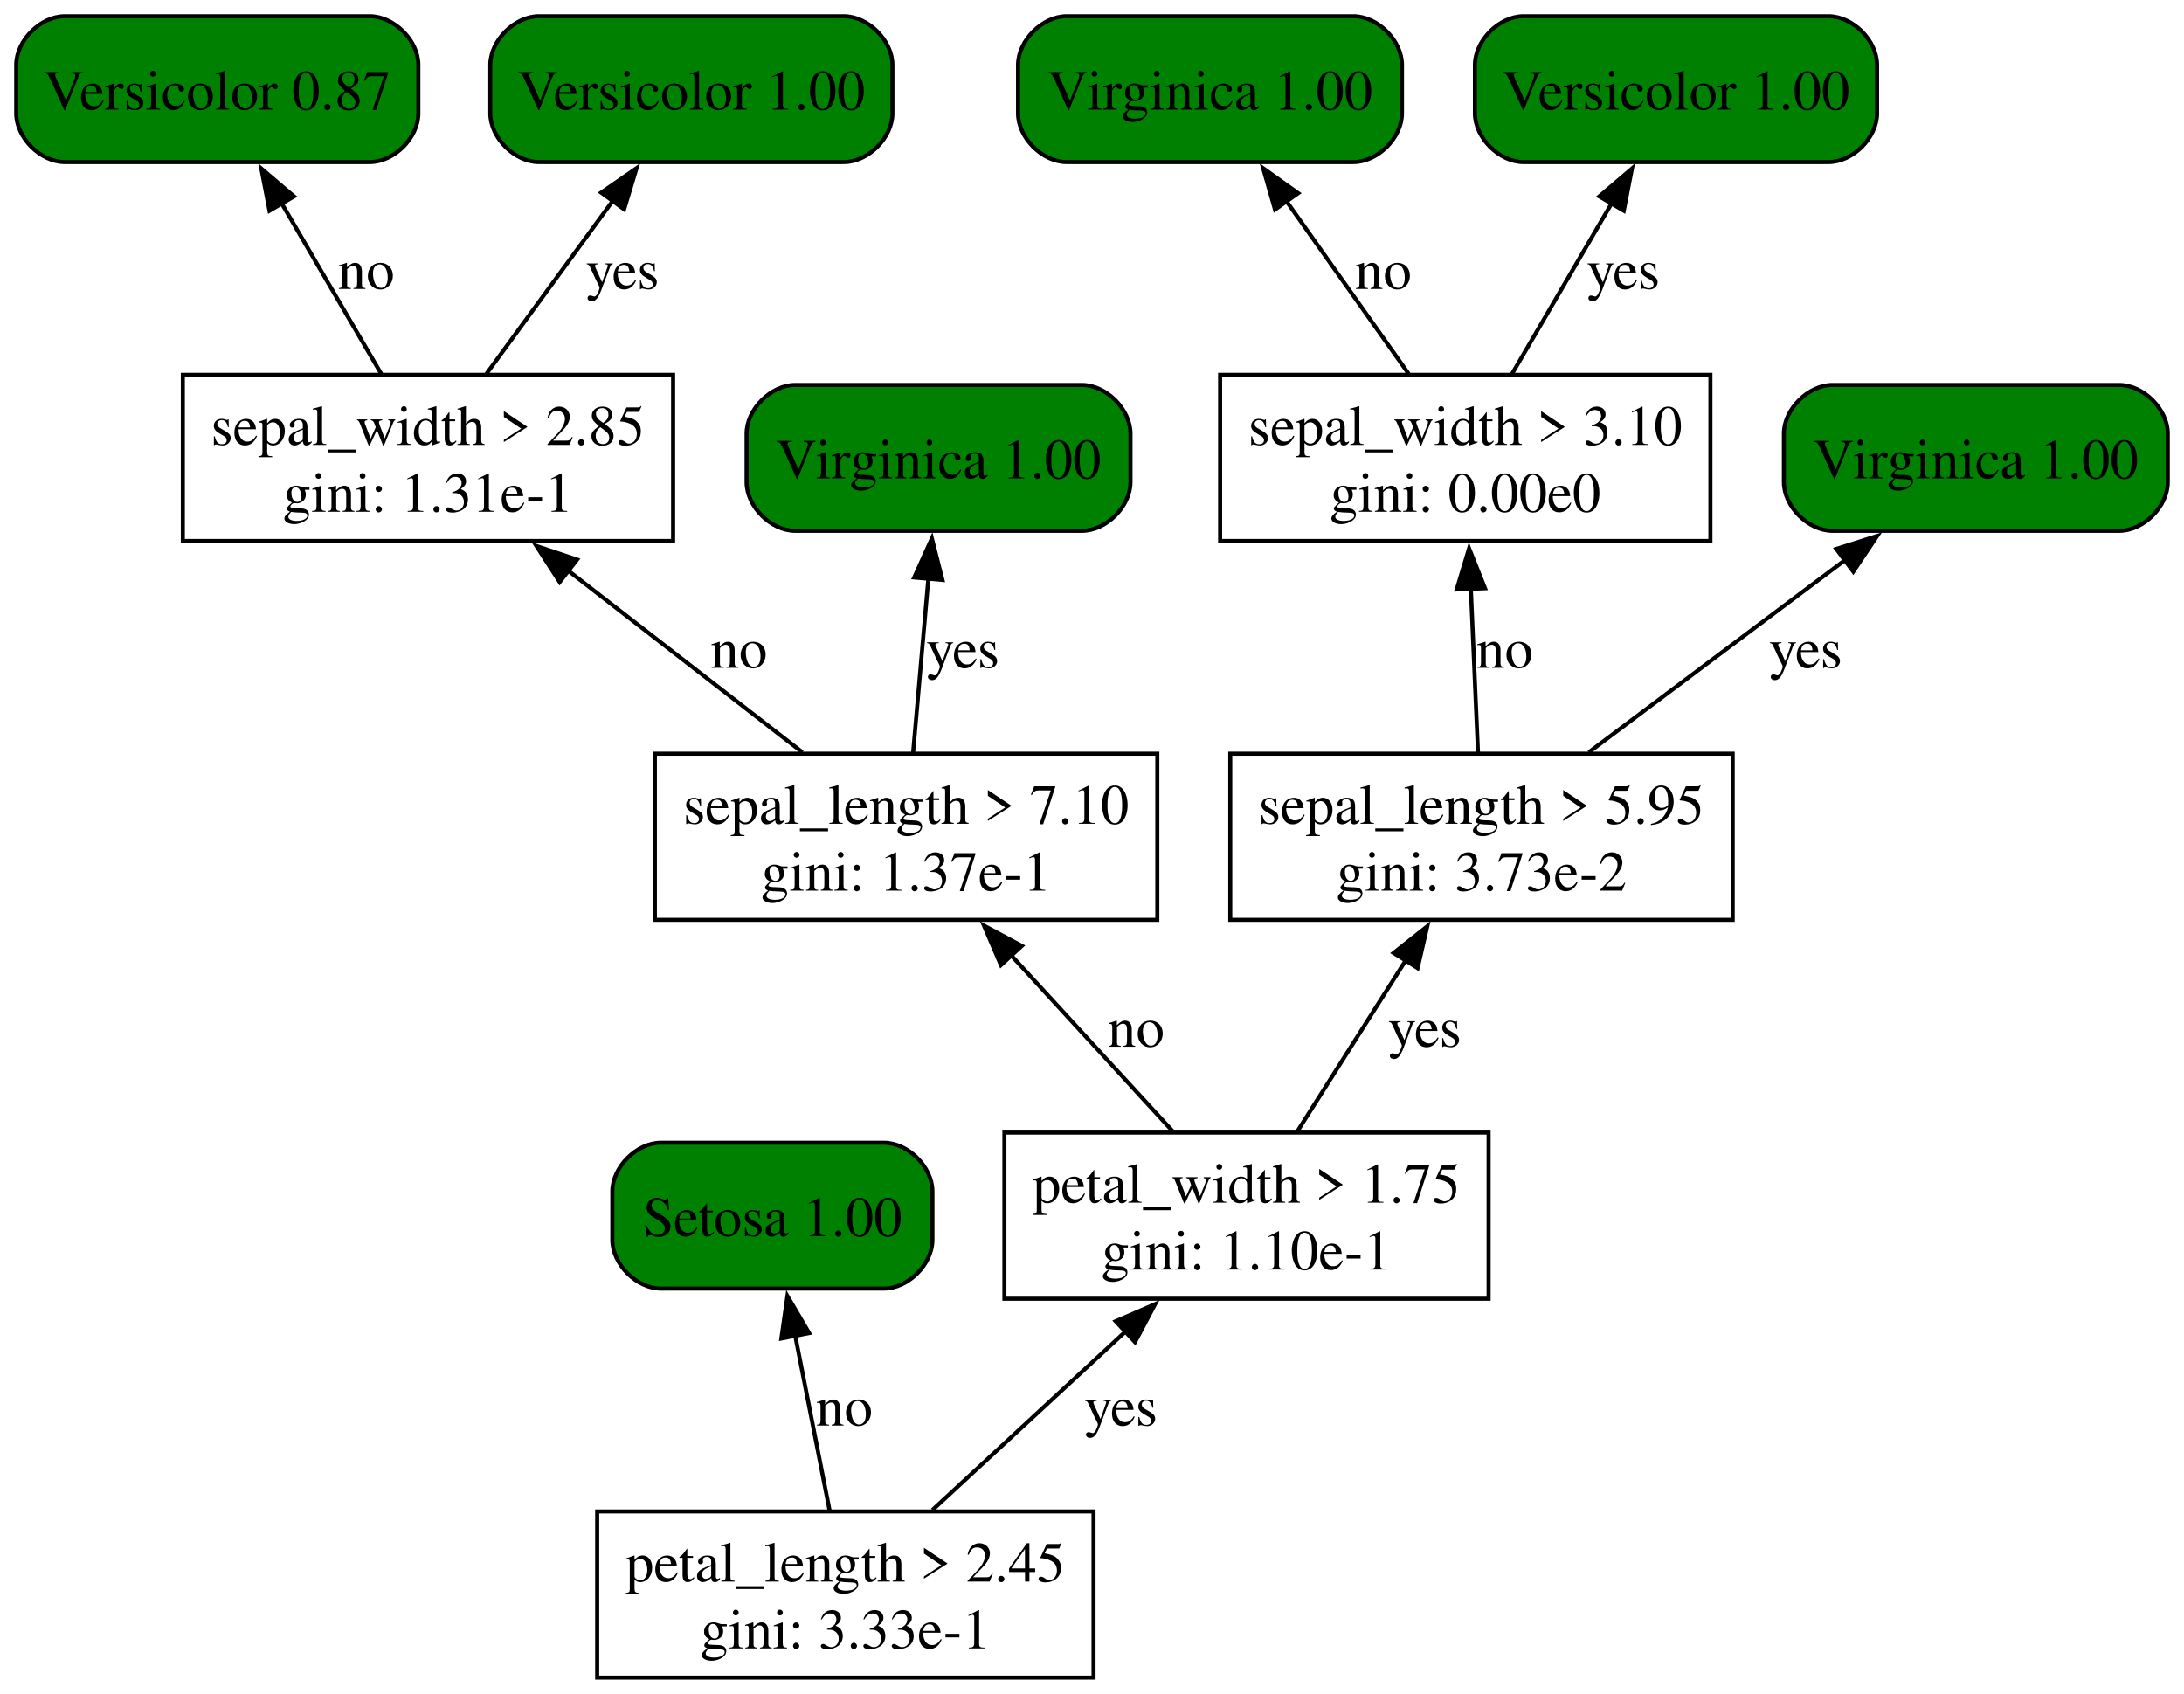
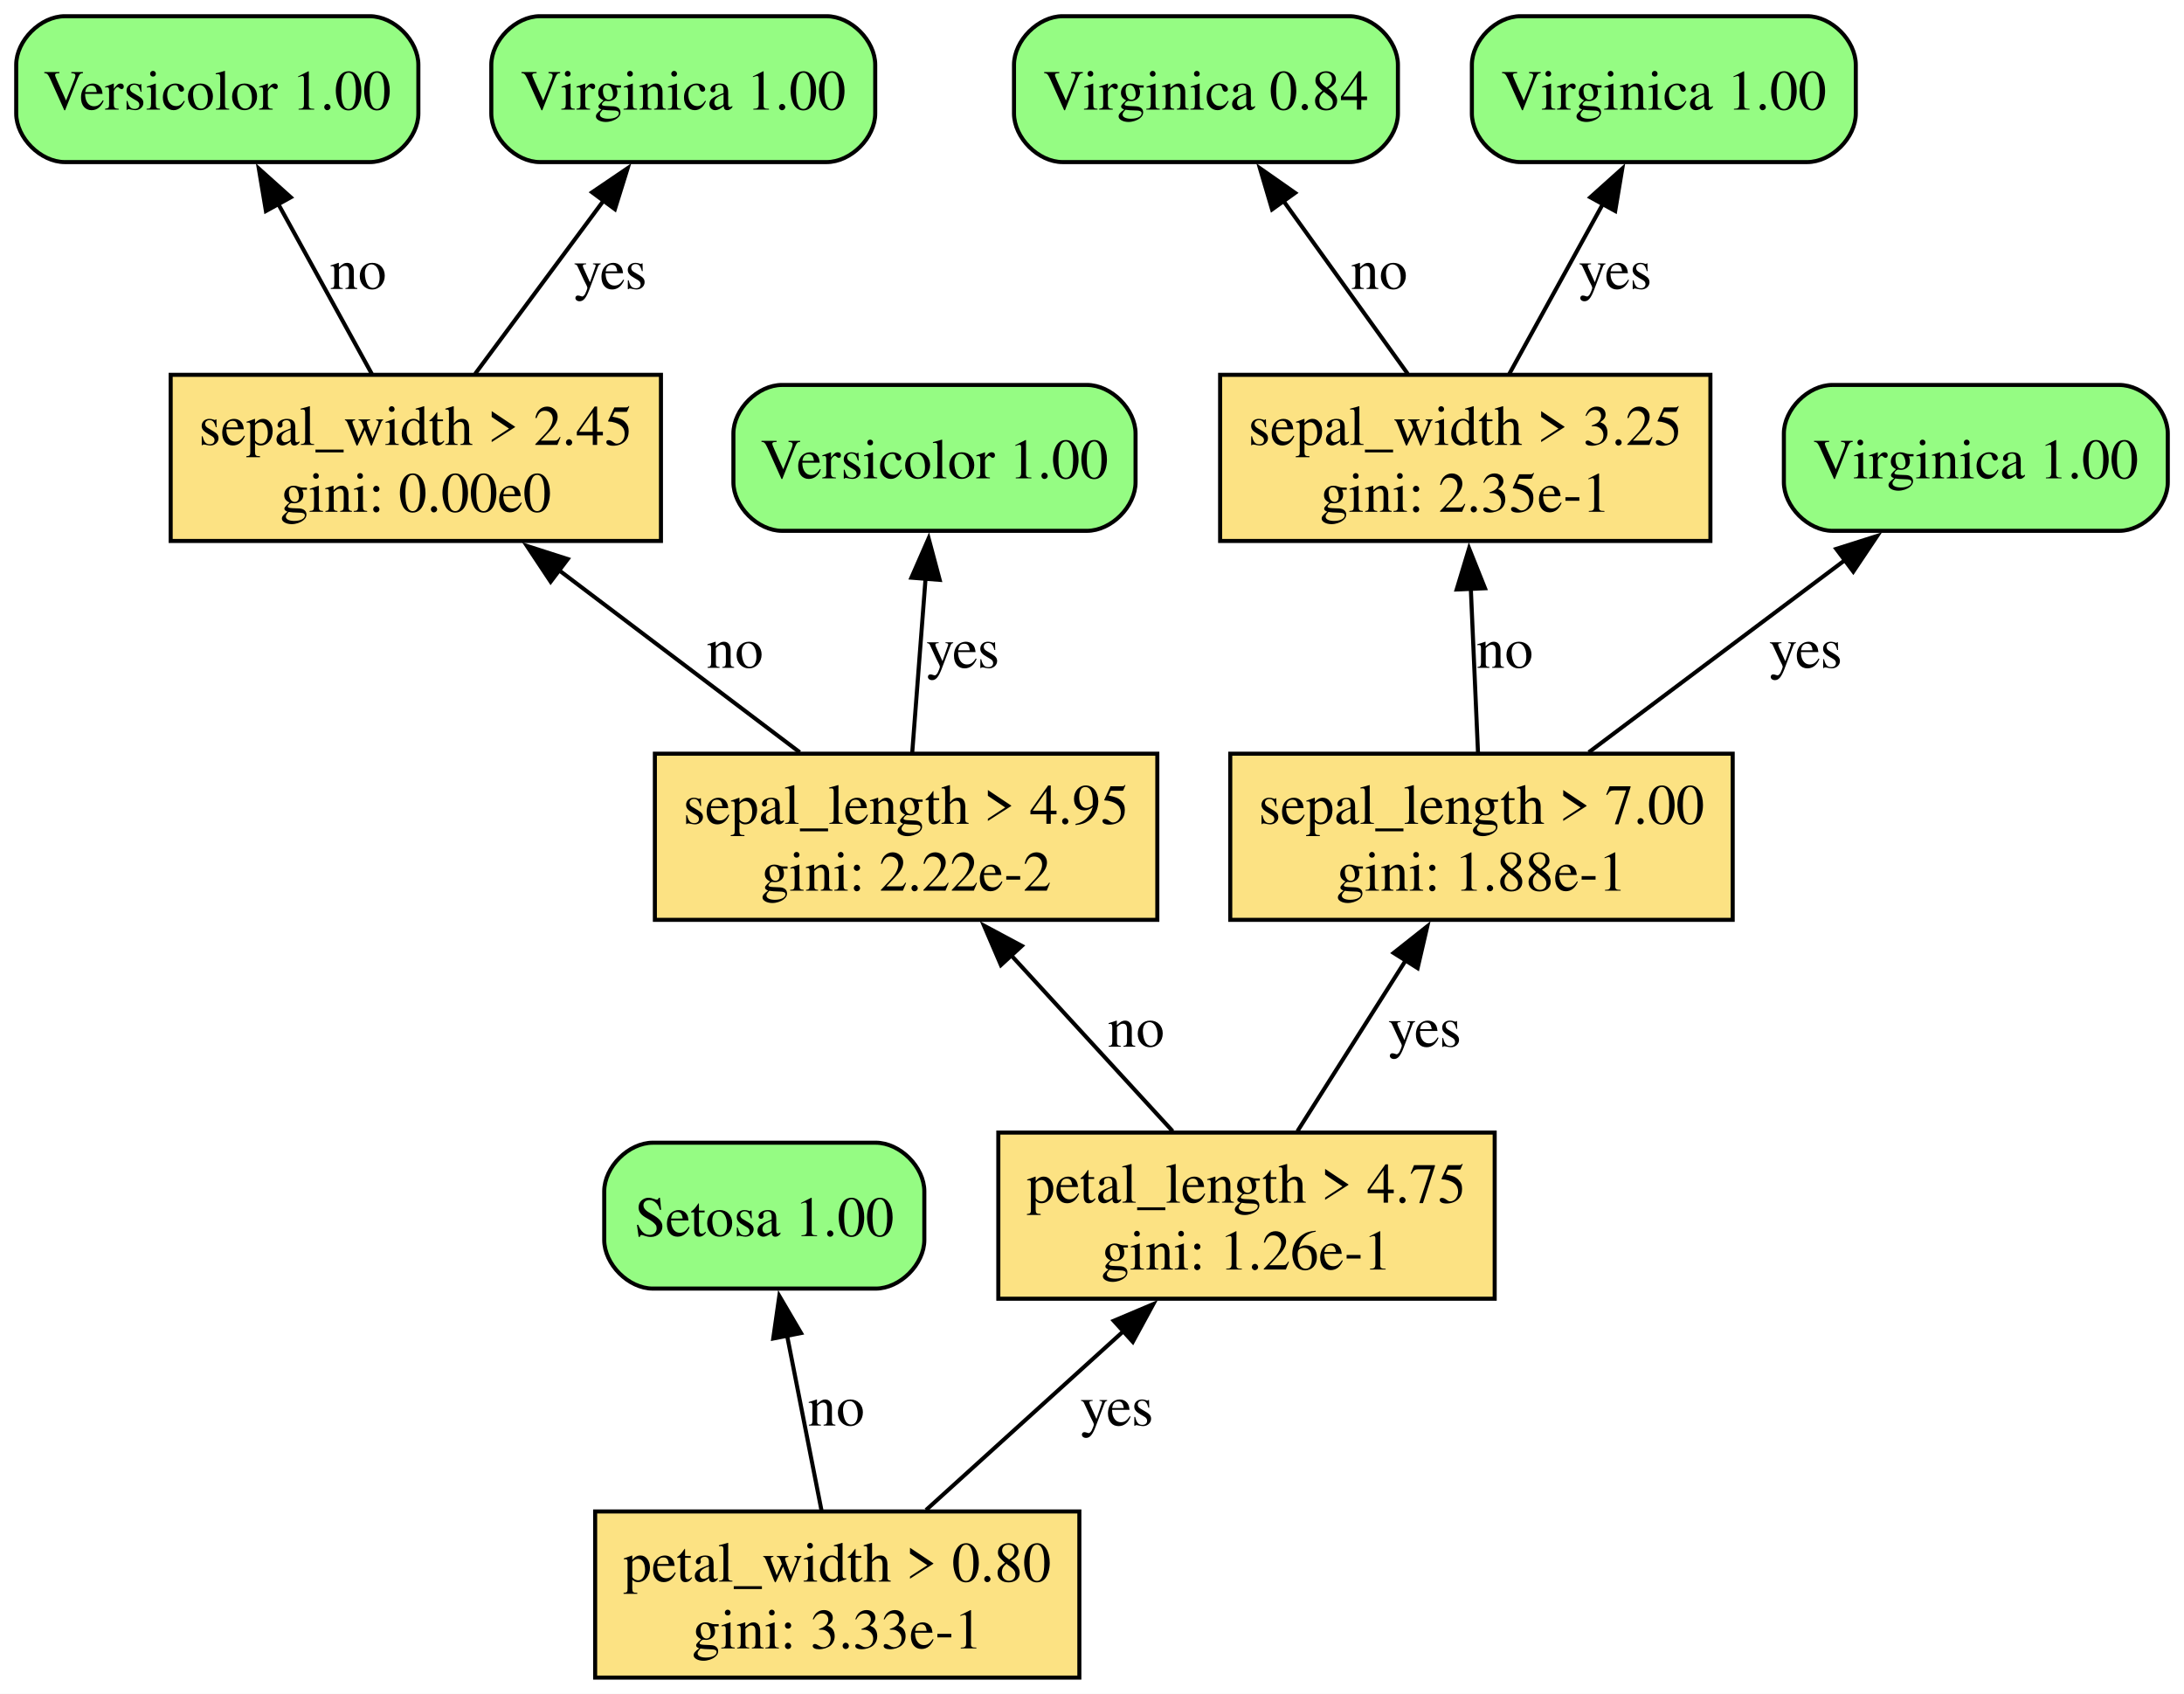
<svg xmlns="http://www.w3.org/2000/svg" width="539pt" height="418pt" viewBox="0.00 0.00 539.00 418.00">
  <g id="graph0" class="graph" transform="scale(1 1) rotate(0) translate(4 414)">
    <polygon fill="white" stroke="none" points="-4,4 -4,-414 535,-414 535,4 -4,4" />
    <g id="node1" class="node">
-       <polygon fill="none" stroke="black" points="265.88,-41 143.38,-41 143.38,0 265.88,0 265.88,-41" />
-       <text text-anchor="middle" x="204.62" y="-23.7" font-family="Times,serif" font-size="14.00">petal_length &gt; 2.45</text>
-       <text text-anchor="middle" x="204.62" y="-7.2" font-family="Times,serif" font-size="14.00">gini: 3.33e-1</text>
+       <polygon fill="#fce283" stroke="black" points="262.38,-41 142.88,-41 142.88,0 262.38,0 262.38,-41" />
+       <text text-anchor="middle" x="202.62" y="-23.7" font-family="Times,serif" font-size="14.00">petal_width &gt; 0.80</text>
+       <text text-anchor="middle" x="202.62" y="-7.2" font-family="Times,serif" font-size="14.00">gini: 3.33e-1</text>
    </g>
    <g id="node2" class="node">
-       <path fill="green" stroke="black" d="M214.12,-132C214.12,-132 159.12,-132 159.12,-132 153.12,-132 147.12,-126 147.12,-120 147.12,-120 147.12,-108 147.12,-108 147.12,-102 153.12,-96 159.12,-96 159.12,-96 214.12,-96 214.12,-96 220.12,-96 226.12,-102 226.12,-108 226.12,-108 226.12,-120 226.12,-120 226.12,-126 220.12,-132 214.12,-132" />
-       <text text-anchor="middle" x="186.62" y="-108.95" font-family="Times,serif" font-size="14.00">Setosa 1.00</text>
+       <path fill="#95fc83" stroke="black" d="M212.12,-132C212.12,-132 157.12,-132 157.12,-132 151.12,-132 145.12,-126 145.12,-120 145.12,-120 145.12,-108 145.12,-108 145.12,-102 151.12,-96 157.12,-96 157.12,-96 212.12,-96 212.12,-96 218.12,-96 224.12,-102 224.12,-108 224.12,-108 224.12,-120 224.12,-120 224.12,-126 218.12,-132 212.12,-132" />
+       <text text-anchor="middle" x="184.62" y="-108.95" font-family="Times,serif" font-size="14.00">Setosa 1.00</text>
    </g>
    <g id="edge1" class="edge">
-       <path fill="none" stroke="black" d="M200.72,-41.35C198.23,-54 194.97,-70.59 192.21,-84.61" />
-       <polygon fill="black" stroke="black" points="188.83,-83.68 190.33,-94.17 195.69,-85.03 188.83,-83.68" />
-       <text text-anchor="middle" x="204.38" y="-62.2" font-family="Times,serif" font-size="14.00">no</text>
+       <path fill="none" stroke="black" d="M198.72,-41.35C196.23,-54 192.97,-70.59 190.21,-84.61" />
+       <polygon fill="black" stroke="black" points="186.83,-83.68 188.33,-94.17 193.69,-85.03 186.83,-83.68" />
+       <text text-anchor="middle" x="202.38" y="-62.2" font-family="Times,serif" font-size="14.00">no</text>
    </g>
    <g id="node3" class="node">
-       <polygon fill="none" stroke="black" points="363.38,-134.5 243.88,-134.5 243.88,-93.5 363.38,-93.5 363.38,-134.5" />
-       <text text-anchor="middle" x="303.62" y="-117.2" font-family="Times,serif" font-size="14.00">petal_width &gt; 1.75</text>
-       <text text-anchor="middle" x="303.62" y="-100.7" font-family="Times,serif" font-size="14.00">gini: 1.10e-1</text>
+       <polygon fill="#fce283" stroke="black" points="364.88,-134.5 242.38,-134.5 242.38,-93.5 364.88,-93.5 364.88,-134.5" />
+       <text text-anchor="middle" x="303.62" y="-117.2" font-family="Times,serif" font-size="14.00">petal_length &gt; 4.75</text>
+       <text text-anchor="middle" x="303.62" y="-100.7" font-family="Times,serif" font-size="14.00">gini: 1.26e-1</text>
    </g>
    <g id="edge2" class="edge">
-       <path fill="none" stroke="black" d="M226.11,-41.35C240.12,-54.3 258.59,-71.38 273.99,-85.61" />
-       <polygon fill="black" stroke="black" points="271.35,-87.94 281.07,-92.16 276.11,-82.8 271.35,-87.94" />
-       <text text-anchor="middle" x="272.62" y="-62.2" font-family="Times,serif" font-size="14.00">yes</text>
+       <path fill="none" stroke="black" d="M224.54,-41.35C238.83,-54.3 257.68,-71.38 273.4,-85.61" />
+       <polygon fill="black" stroke="black" points="270.87,-88.05 280.63,-92.17 275.57,-82.86 270.87,-88.05" />
+       <text text-anchor="middle" x="271.62" y="-62.2" font-family="Times,serif" font-size="14.00">yes</text>
    </g>
    <g id="node4" class="node">
-       <polygon fill="none" stroke="black" points="281.62,-228 157.62,-228 157.62,-187 281.62,-187 281.62,-228" />
-       <text text-anchor="middle" x="219.62" y="-210.7" font-family="Times,serif" font-size="14.00">sepal_length &gt; 7.10</text>
-       <text text-anchor="middle" x="219.62" y="-194.2" font-family="Times,serif" font-size="14.00">gini: 1.37e-1</text>
+       <polygon fill="#fce283" stroke="black" points="281.62,-228 157.62,-228 157.62,-187 281.62,-187 281.62,-228" />
+       <text text-anchor="middle" x="219.62" y="-210.7" font-family="Times,serif" font-size="14.00">sepal_length &gt; 4.95</text>
+       <text text-anchor="middle" x="219.62" y="-194.2" font-family="Times,serif" font-size="14.00">gini: 2.22e-2</text>
    </g>
    <g id="edge3" class="edge">
      <path fill="none" stroke="black" d="M285.4,-134.85C273.73,-147.56 258.41,-164.25 245.49,-178.32" />
      <polygon fill="black" stroke="black" points="243.02,-175.84 238.84,-185.57 248.18,-180.57 243.02,-175.84" />
      <text text-anchor="middle" x="276.38" y="-155.7" font-family="Times,serif" font-size="14.00">no</text>
    </g>
    <g id="node9" class="node">
-       <polygon fill="none" stroke="black" points="423.62,-228 299.62,-228 299.62,-187 423.62,-187 423.62,-228" />
-       <text text-anchor="middle" x="361.62" y="-210.7" font-family="Times,serif" font-size="14.00">sepal_length &gt; 5.95</text>
-       <text text-anchor="middle" x="361.62" y="-194.2" font-family="Times,serif" font-size="14.00">gini: 3.73e-2</text>
+       <polygon fill="#fce283" stroke="black" points="423.62,-228 299.62,-228 299.62,-187 423.62,-187 423.62,-228" />
+       <text text-anchor="middle" x="361.62" y="-210.7" font-family="Times,serif" font-size="14.00">sepal_length &gt; 7.00</text>
+       <text text-anchor="middle" x="361.62" y="-194.2" font-family="Times,serif" font-size="14.00">gini: 1.88e-1</text>
    </g>
    <g id="edge8" class="edge">
      <path fill="none" stroke="black" d="M316.21,-134.85C324.04,-147.2 334.25,-163.31 343,-177.12" />
      <polygon fill="black" stroke="black" points="339.94,-178.83 348.25,-185.41 345.86,-175.09 339.94,-178.83" />
      <text text-anchor="middle" x="347.62" y="-155.7" font-family="Times,serif" font-size="14.00">yes</text>
    </g>
    <g id="node5" class="node">
-       <polygon fill="none" stroke="black" points="162.12,-321.5 41.12,-321.5 41.12,-280.5 162.12,-280.5 162.12,-321.5" />
-       <text text-anchor="middle" x="101.62" y="-304.2" font-family="Times,serif" font-size="14.00">sepal_width &gt; 2.85</text>
-       <text text-anchor="middle" x="101.62" y="-287.7" font-family="Times,serif" font-size="14.00">gini: 1.31e-1</text>
+       <polygon fill="#fce283" stroke="black" points="159.12,-321.5 38.12,-321.5 38.12,-280.5 159.12,-280.5 159.12,-321.5" />
+       <text text-anchor="middle" x="98.62" y="-304.2" font-family="Times,serif" font-size="14.00">sepal_width &gt; 2.45</text>
+       <text text-anchor="middle" x="98.62" y="-287.7" font-family="Times,serif" font-size="14.00">gini: 0.00e0</text>
    </g>
    <g id="edge4" class="edge">
-       <path fill="none" stroke="black" d="M194.02,-228.35C177.09,-241.48 154.69,-258.86 136.18,-273.21" />
-       <polygon fill="black" stroke="black" points="134.13,-270.36 128.38,-279.26 138.42,-275.9 134.13,-270.36" />
-       <text text-anchor="middle" x="178.38" y="-249.2" font-family="Times,serif" font-size="14.00">no</text>
+       <path fill="none" stroke="black" d="M193.37,-228.35C175.93,-241.54 152.82,-259.01 133.8,-273.4" />
+       <polygon fill="black" stroke="black" points="131.9,-270.45 126.04,-279.27 136.12,-276.03 131.9,-270.45" />
+       <text text-anchor="middle" x="177.38" y="-249.2" font-family="Times,serif" font-size="14.00">no</text>
    </g>
    <g id="node8" class="node">
-       <path fill="green" stroke="black" d="M263,-319C263,-319 192.25,-319 192.25,-319 186.25,-319 180.25,-313 180.25,-307 180.25,-307 180.25,-295 180.25,-295 180.25,-289 186.25,-283 192.25,-283 192.25,-283 263,-283 263,-283 269,-283 275,-289 275,-295 275,-295 275,-307 275,-307 275,-313 269,-319 263,-319" />
-       <text text-anchor="middle" x="227.62" y="-295.95" font-family="Times,serif" font-size="14.00">Virginica 1.00</text>
+       <path fill="#95fc83" stroke="black" d="M264.25,-319C264.25,-319 189,-319 189,-319 183,-319 177,-313 177,-307 177,-307 177,-295 177,-295 177,-289 183,-283 189,-283 189,-283 264.25,-283 264.25,-283 270.25,-283 276.25,-289 276.25,-295 276.25,-295 276.25,-307 276.25,-307 276.25,-313 270.25,-319 264.25,-319" />
+       <text text-anchor="middle" x="226.62" y="-295.95" font-family="Times,serif" font-size="14.00">Versicolor 1.00</text>
    </g>
    <g id="edge7" class="edge">
-       <path fill="none" stroke="black" d="M221.36,-228.35C222.46,-240.87 223.89,-257.25 225.11,-271.19" />
-       <polygon fill="black" stroke="black" points="221.62,-271.49 225.98,-281.14 228.59,-270.88 221.62,-271.49" />
+       <path fill="none" stroke="black" d="M221.14,-228.35C222.1,-240.87 223.35,-257.25 224.42,-271.19" />
+       <polygon fill="black" stroke="black" points="220.93,-271.44 225.18,-281.14 227.91,-270.9 220.93,-271.44" />
      <text text-anchor="middle" x="233.62" y="-249.2" font-family="Times,serif" font-size="14.00">yes</text>
    </g>
    <g id="node6" class="node">
-       <path fill="green" stroke="black" d="M87.25,-410C87.25,-410 12,-410 12,-410 6,-410 0,-404 0,-398 0,-398 0,-386 0,-386 0,-380 6,-374 12,-374 12,-374 87.25,-374 87.25,-374 93.25,-374 99.25,-380 99.25,-386 99.25,-386 99.25,-398 99.25,-398 99.25,-404 93.25,-410 87.25,-410" />
-       <text text-anchor="middle" x="49.62" y="-386.95" font-family="Times,serif" font-size="14.00">Versicolor 0.87</text>
+       <path fill="#95fc83" stroke="black" d="M87.25,-410C87.25,-410 12,-410 12,-410 6,-410 0,-404 0,-398 0,-398 0,-386 0,-386 0,-380 6,-374 12,-374 12,-374 87.25,-374 87.25,-374 93.25,-374 99.25,-380 99.25,-386 99.25,-386 99.25,-398 99.25,-398 99.25,-404 93.25,-410 87.25,-410" />
+       <text text-anchor="middle" x="49.62" y="-386.95" font-family="Times,serif" font-size="14.00">Versicolor 1.00</text>
    </g>
    <g id="edge5" class="edge">
-       <path fill="none" stroke="black" d="M90.08,-321.75C82.84,-334.16 73.39,-350.33 65.45,-363.92" />
-       <polygon fill="black" stroke="black" points="62.51,-362 60.49,-372.4 68.56,-365.53 62.51,-362" />
-       <text text-anchor="middle" x="86.38" y="-342.7" font-family="Times,serif" font-size="14.00">no</text>
+       <path fill="none" stroke="black" d="M87.75,-321.75C80.92,-334.16 72.02,-350.33 64.53,-363.92" />
+       <polygon fill="black" stroke="black" points="61.63,-361.93 59.88,-372.38 67.76,-365.31 61.63,-361.93" />
+       <text text-anchor="middle" x="84.38" y="-342.7" font-family="Times,serif" font-size="14.00">no</text>
    </g>
    <g id="node7" class="node">
-       <path fill="green" stroke="black" d="M204.25,-410C204.25,-410 129,-410 129,-410 123,-410 117,-404 117,-398 117,-398 117,-386 117,-386 117,-380 123,-374 129,-374 129,-374 204.25,-374 204.25,-374 210.25,-374 216.25,-380 216.25,-386 216.25,-386 216.25,-398 216.25,-398 216.25,-404 210.25,-410 204.25,-410" />
-       <text text-anchor="middle" x="166.62" y="-386.95" font-family="Times,serif" font-size="14.00">Versicolor 1.00</text>
+       <path fill="#95fc83" stroke="black" d="M200,-410C200,-410 129.25,-410 129.25,-410 123.25,-410 117.25,-404 117.25,-398 117.25,-398 117.25,-386 117.25,-386 117.25,-380 123.25,-374 129.25,-374 129.25,-374 200,-374 200,-374 206,-374 212,-380 212,-386 212,-386 212,-398 212,-398 212,-404 206,-410 200,-410" />
+       <text text-anchor="middle" x="164.62" y="-386.95" font-family="Times,serif" font-size="14.00">Virginica 1.00</text>
    </g>
    <g id="edge6" class="edge">
-       <path fill="none" stroke="black" d="M116.05,-321.75C125.29,-334.4 137.38,-350.96 147.43,-364.72" />
-       <polygon fill="black" stroke="black" points="144.38,-366.47 153.1,-372.49 150.03,-362.35 144.38,-366.47" />
-       <text text-anchor="middle" x="149.62" y="-342.7" font-family="Times,serif" font-size="14.00">yes</text>
+       <path fill="none" stroke="black" d="M113.27,-321.75C122.65,-334.4 134.93,-350.96 145.13,-364.72" />
+       <polygon fill="black" stroke="black" points="142.13,-366.54 150.9,-372.49 147.75,-362.38 142.13,-366.54" />
+       <text text-anchor="middle" x="146.62" y="-342.7" font-family="Times,serif" font-size="14.00">yes</text>
    </g>
    <g id="node10" class="node">
-       <polygon fill="none" stroke="black" points="418.12,-321.5 297.12,-321.5 297.12,-280.5 418.12,-280.5 418.12,-321.5" />
-       <text text-anchor="middle" x="357.62" y="-304.2" font-family="Times,serif" font-size="14.00">sepal_width &gt; 3.10</text>
-       <text text-anchor="middle" x="357.62" y="-287.7" font-family="Times,serif" font-size="14.00">gini: 0.00e0</text>
+       <polygon fill="#fce283" stroke="black" points="418.12,-321.5 297.12,-321.5 297.12,-280.5 418.12,-280.5 418.12,-321.5" />
+       <text text-anchor="middle" x="357.62" y="-304.2" font-family="Times,serif" font-size="14.00">sepal_width &gt; 3.25</text>
+       <text text-anchor="middle" x="357.62" y="-287.7" font-family="Times,serif" font-size="14.00">gini: 2.35e-1</text>
    </g>
    <g id="edge9" class="edge">
      <path fill="none" stroke="black" d="M360.76,-228.35C360.24,-240.22 359.57,-255.56 358.98,-269" />
      <polygon fill="black" stroke="black" points="355.5,-268.53 358.56,-278.67 362.49,-268.83 355.5,-268.53" />
      <text text-anchor="middle" x="367.38" y="-249.2" font-family="Times,serif" font-size="14.00">no</text>
    </g>
    <g id="node13" class="node">
-       <path fill="green" stroke="black" d="M519,-319C519,-319 448.25,-319 448.25,-319 442.25,-319 436.25,-313 436.25,-307 436.25,-307 436.25,-295 436.25,-295 436.25,-289 442.25,-283 448.25,-283 448.25,-283 519,-283 519,-283 525,-283 531,-289 531,-295 531,-295 531,-307 531,-307 531,-313 525,-319 519,-319" />
+       <path fill="#95fc83" stroke="black" d="M519,-319C519,-319 448.25,-319 448.25,-319 442.25,-319 436.25,-313 436.25,-307 436.25,-307 436.25,-295 436.25,-295 436.25,-289 442.25,-283 448.25,-283 448.25,-283 519,-283 519,-283 525,-283 531,-289 531,-295 531,-295 531,-307 531,-307 531,-313 525,-319 519,-319" />
      <text text-anchor="middle" x="483.62" y="-295.95" font-family="Times,serif" font-size="14.00">Virginica 1.00</text>
    </g>
    <g id="edge12" class="edge">
      <path fill="none" stroke="black" d="M388.1,-228.35C406.73,-242.33 431.77,-261.11 451.54,-275.94" />
      <polygon fill="black" stroke="black" points="449.18,-278.54 459.28,-281.74 453.38,-272.94 449.18,-278.54" />
      <text text-anchor="middle" x="441.62" y="-249.2" font-family="Times,serif" font-size="14.00">yes</text>
    </g>
    <g id="node11" class="node">
-       <path fill="green" stroke="black" d="M330,-410C330,-410 259.25,-410 259.25,-410 253.25,-410 247.25,-404 247.25,-398 247.25,-398 247.25,-386 247.25,-386 247.25,-380 253.25,-374 259.25,-374 259.25,-374 330,-374 330,-374 336,-374 342,-380 342,-386 342,-386 342,-398 342,-398 342,-404 336,-410 330,-410" />
-       <text text-anchor="middle" x="294.62" y="-386.95" font-family="Times,serif" font-size="14.00">Virginica 1.00</text>
+       <path fill="#95fc83" stroke="black" d="M329,-410C329,-410 258.25,-410 258.25,-410 252.25,-410 246.25,-404 246.25,-398 246.25,-398 246.25,-386 246.25,-386 246.25,-380 252.25,-374 258.25,-374 258.25,-374 329,-374 329,-374 335,-374 341,-380 341,-386 341,-386 341,-398 341,-398 341,-404 335,-410 329,-410" />
+       <text text-anchor="middle" x="293.62" y="-386.95" font-family="Times,serif" font-size="14.00">Virginica 0.84</text>
    </g>
    <g id="edge10" class="edge">
-       <path fill="none" stroke="black" d="M343.64,-321.75C334.78,-334.28 323.19,-350.64 313.51,-364.32" />
-       <polygon fill="black" stroke="black" points="310.66,-362.29 307.74,-372.47 316.37,-366.33 310.66,-362.29" />
-       <text text-anchor="middle" x="337.38" y="-342.7" font-family="Times,serif" font-size="14.00">no</text>
+       <path fill="none" stroke="black" d="M343.42,-321.75C334.33,-334.4 322.42,-350.96 312.53,-364.72" />
+       <polygon fill="black" stroke="black" points="309.94,-362.32 306.94,-372.48 315.62,-366.4 309.94,-362.32" />
+       <text text-anchor="middle" x="336.38" y="-342.7" font-family="Times,serif" font-size="14.00">no</text>
    </g>
    <g id="node12" class="node">
-       <path fill="green" stroke="black" d="M447.25,-410C447.25,-410 372,-410 372,-410 366,-410 360,-404 360,-398 360,-398 360,-386 360,-386 360,-380 366,-374 372,-374 372,-374 447.25,-374 447.25,-374 453.25,-374 459.25,-380 459.25,-386 459.25,-386 459.25,-398 459.25,-398 459.25,-404 453.25,-410 447.25,-410" />
-       <text text-anchor="middle" x="409.62" y="-386.95" font-family="Times,serif" font-size="14.00">Versicolor 1.00</text>
+       <path fill="#95fc83" stroke="black" d="M442,-410C442,-410 371.25,-410 371.25,-410 365.25,-410 359.25,-404 359.25,-398 359.25,-398 359.25,-386 359.25,-386 359.25,-380 365.25,-374 371.25,-374 371.25,-374 442,-374 442,-374 448,-374 454,-380 454,-386 454,-386 454,-398 454,-398 454,-404 448,-410 442,-410" />
+       <text text-anchor="middle" x="406.62" y="-386.95" font-family="Times,serif" font-size="14.00">Virginica 1.00</text>
    </g>
    <g id="edge11" class="edge">
-       <path fill="none" stroke="black" d="M369.17,-321.75C376.41,-334.16 385.86,-350.33 393.8,-363.92" />
-       <polygon fill="black" stroke="black" points="390.69,-365.53 398.76,-372.4 396.74,-362 390.69,-365.53" />
-       <text text-anchor="middle" x="396.62" y="-342.7" font-family="Times,serif" font-size="14.00">yes</text>
+       <path fill="none" stroke="black" d="M368.5,-321.75C375.33,-334.16 384.23,-350.33 391.72,-363.92" />
+       <polygon fill="black" stroke="black" points="388.49,-365.31 396.37,-372.38 394.62,-361.93 388.49,-365.31" />
+       <text text-anchor="middle" x="394.62" y="-342.7" font-family="Times,serif" font-size="14.00">yes</text>
    </g>
  </g>
</svg>
